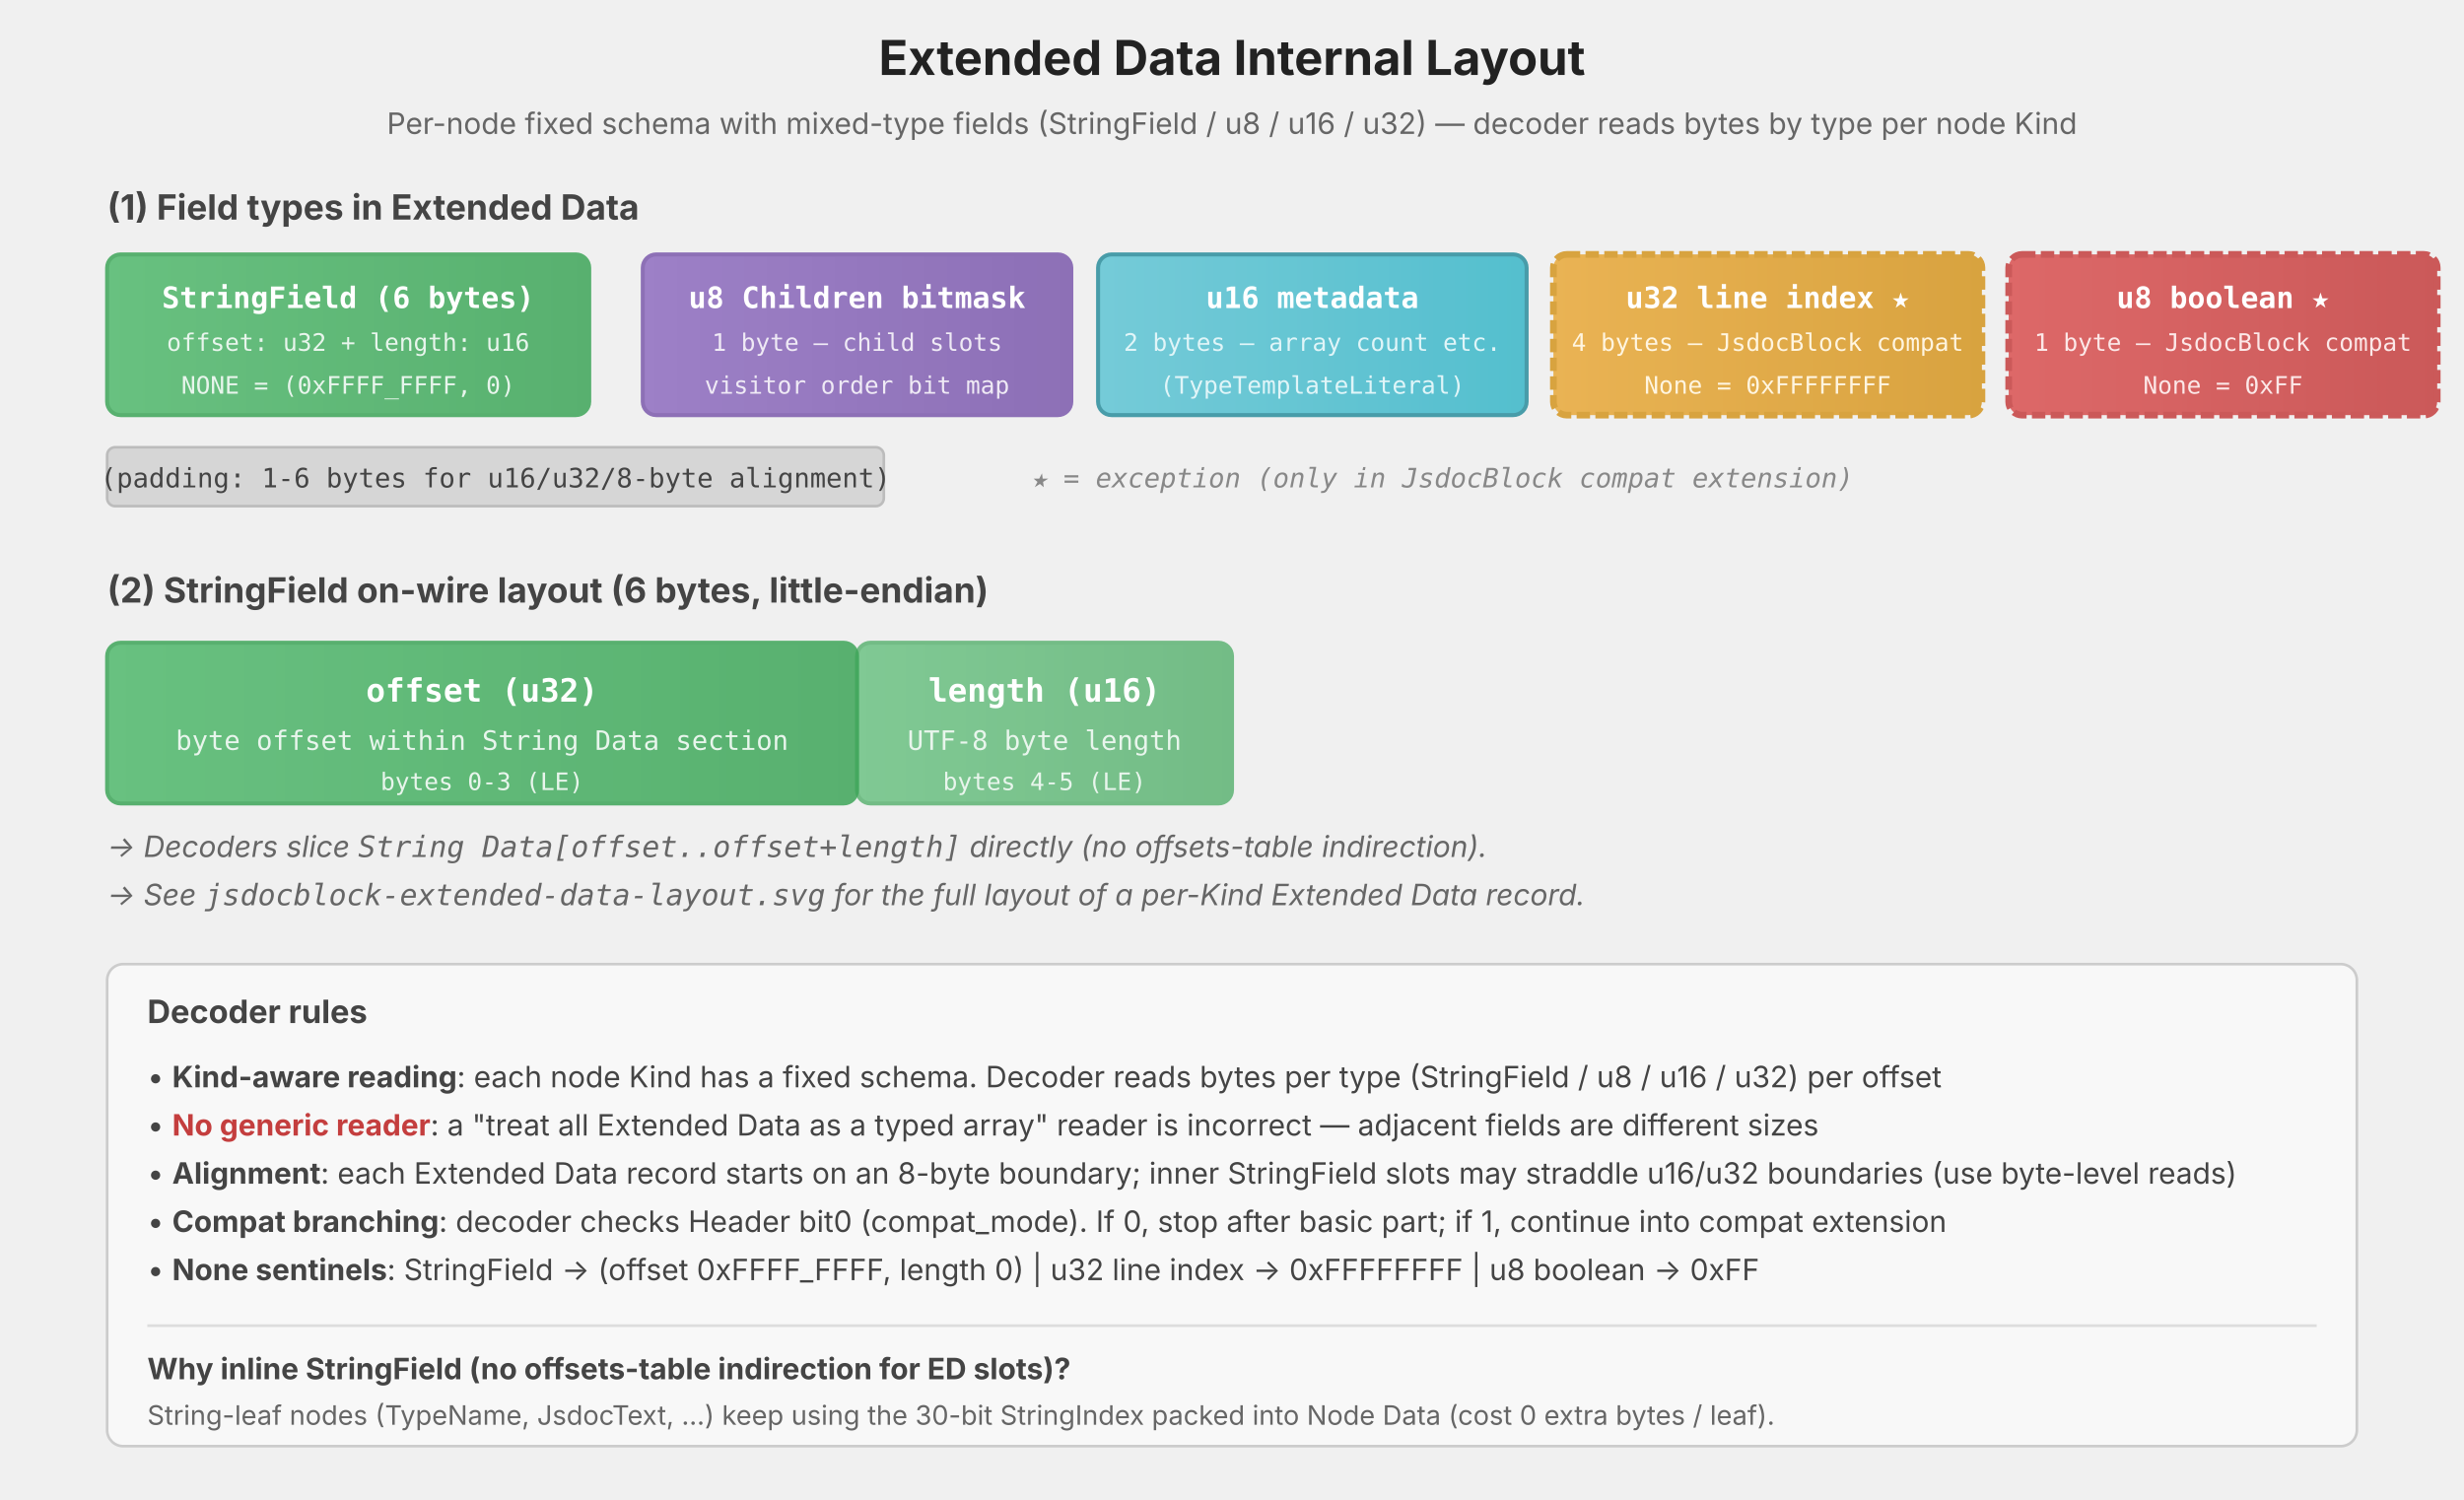
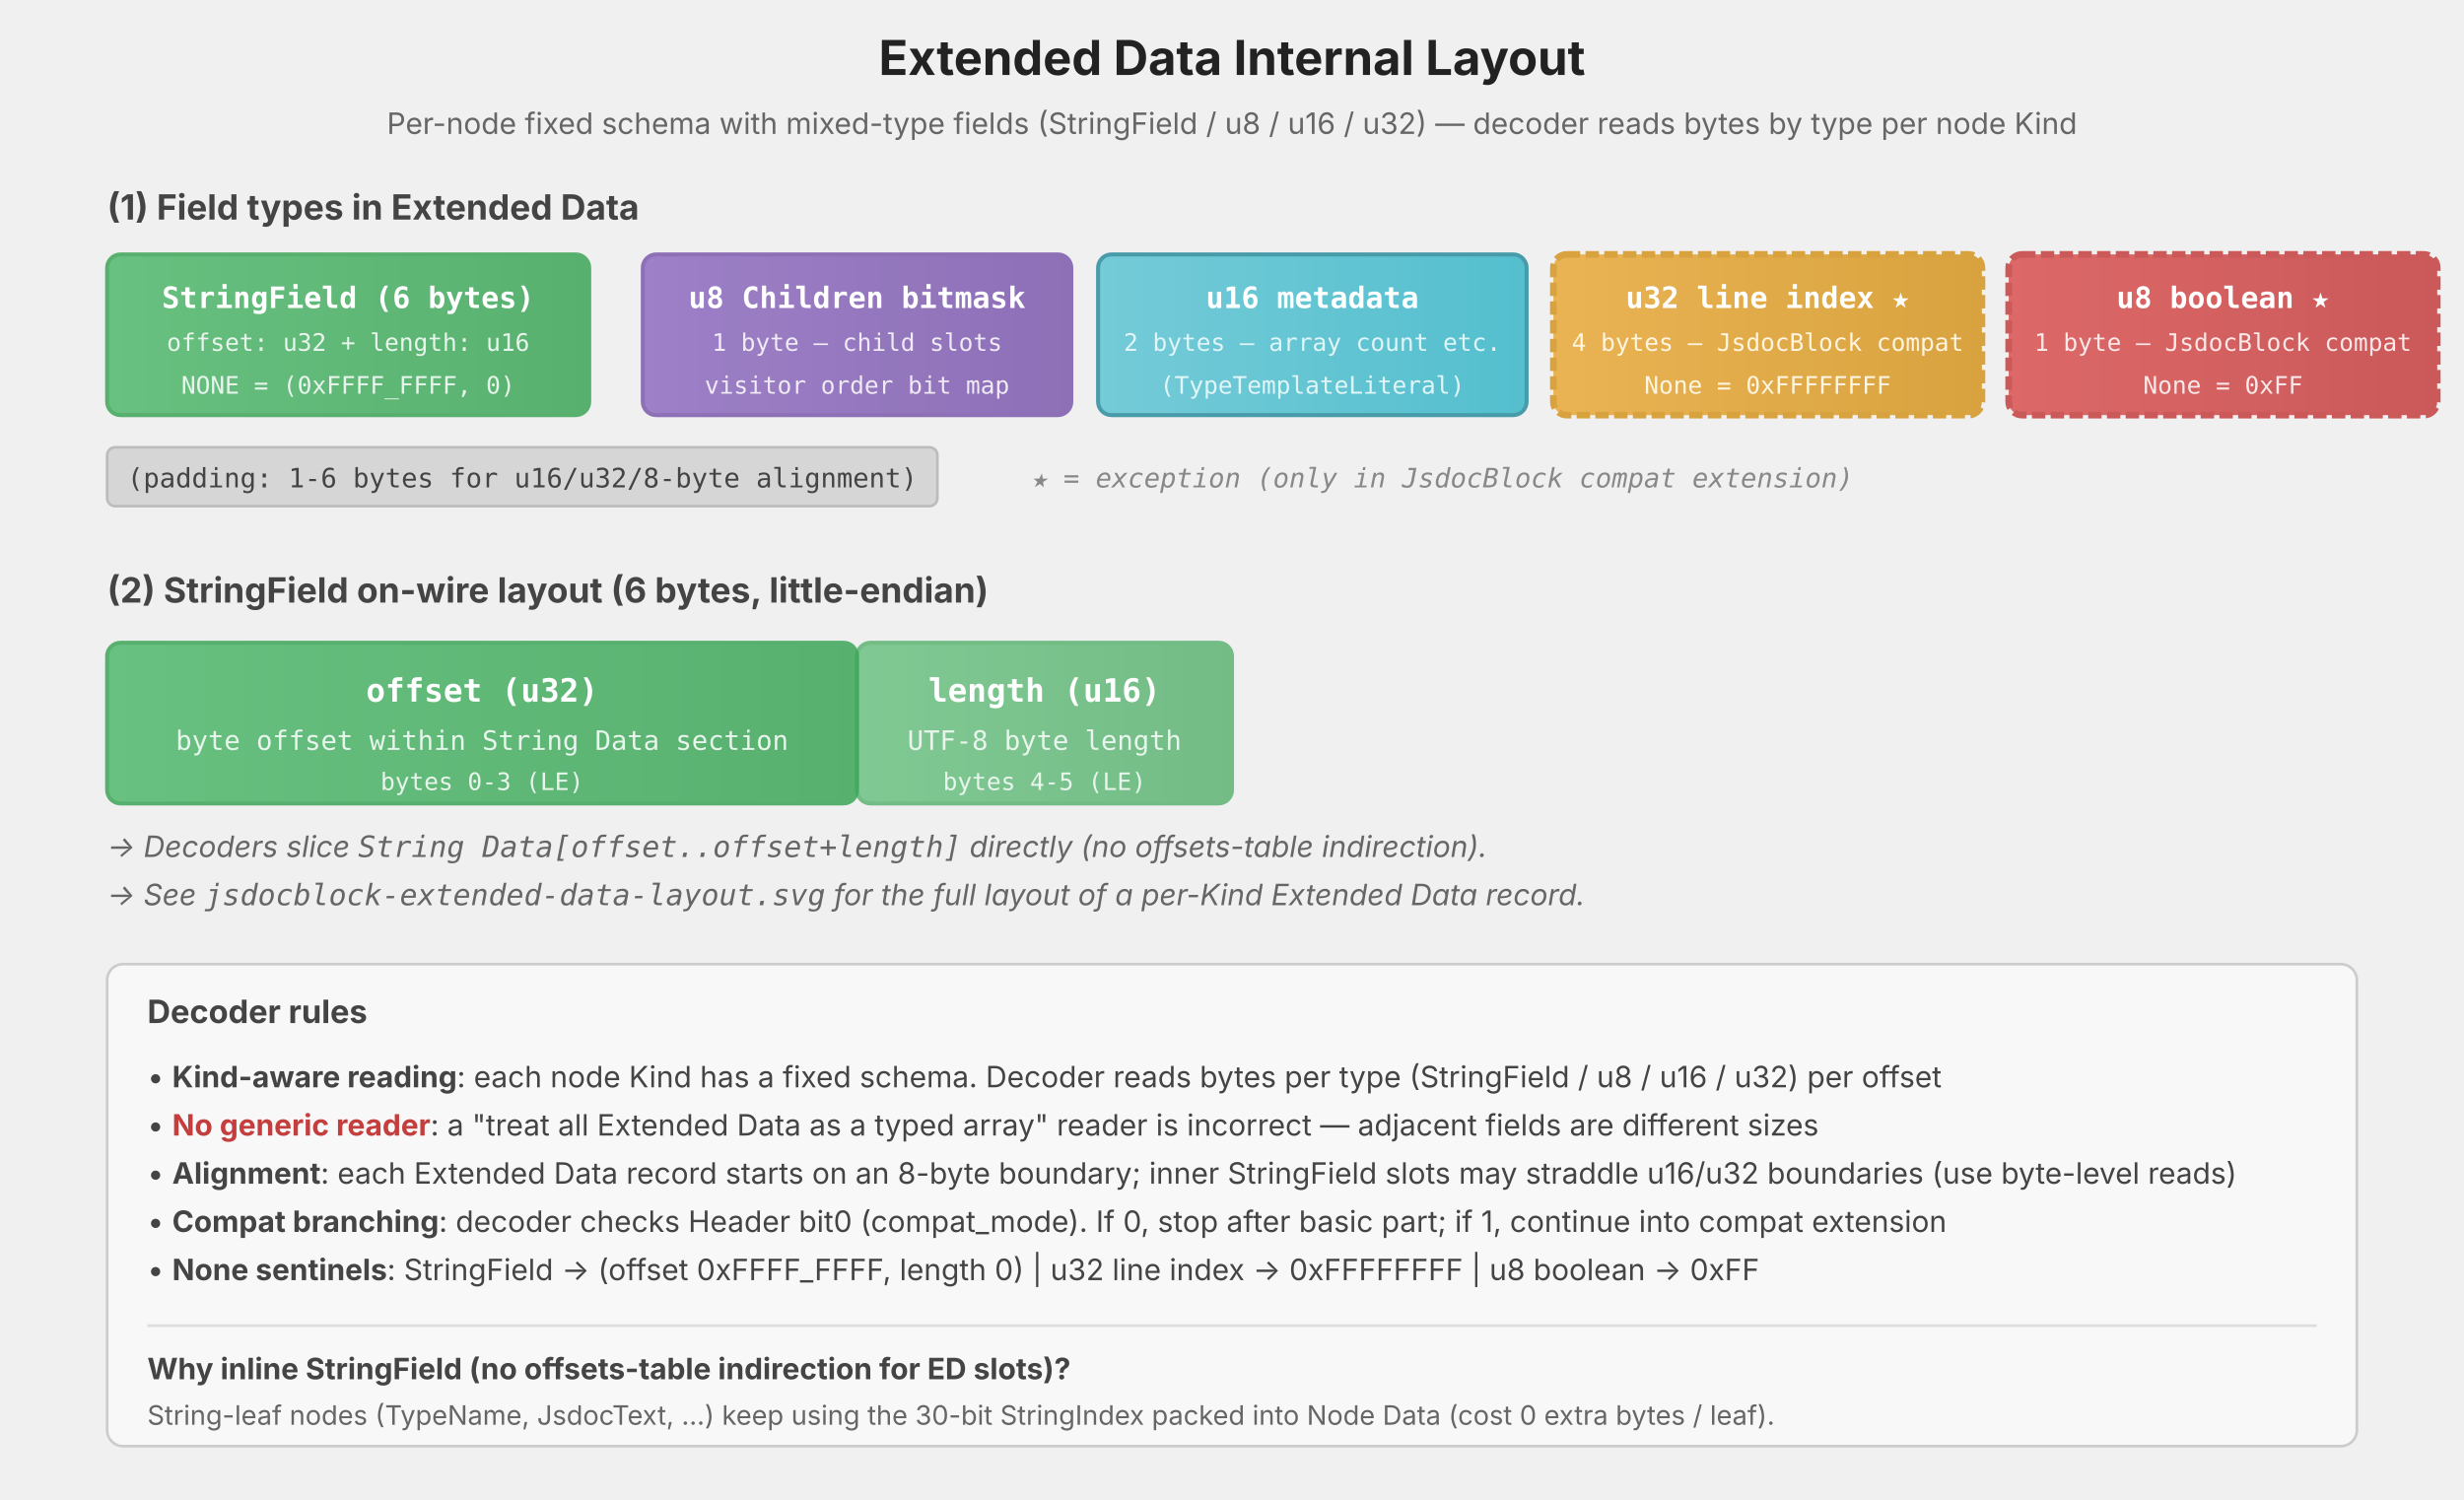
<svg xmlns="http://www.w3.org/2000/svg" viewBox="0 0 920 560" font-family="monospace" font-size="13">
  <defs>
    <linearGradient id="gStr" x1="0" y1="0" x2="1" y2="0">
      <stop offset="0%" stop-color="#50b86c" />
      <stop offset="100%" stop-color="#3da558" />
    </linearGradient>
    <linearGradient id="gBitmask" x1="0" y1="0" x2="1" y2="0">
      <stop offset="0%" stop-color="#8e6cbf" />
      <stop offset="100%" stop-color="#7b59ac" />
    </linearGradient>
    <linearGradient id="gMeta" x1="0" y1="0" x2="1" y2="0">
      <stop offset="0%" stop-color="#5fc4d3" />
      <stop offset="100%" stop-color="#38b6c8" />
    </linearGradient>
    <linearGradient id="gLine" x1="0" y1="0" x2="1" y2="0">
      <stop offset="0%" stop-color="#e8a838" />
      <stop offset="100%" stop-color="#d49520" />
    </linearGradient>
    <linearGradient id="gBool" x1="0" y1="0" x2="1" y2="0">
      <stop offset="0%" stop-color="#d95050" />
      <stop offset="100%" stop-color="#c43e3e" />
    </linearGradient>
  </defs>
  <text x="460" y="28" text-anchor="middle" font-size="18" font-weight="bold" fill="#222" font-family="-apple-system, system-ui, sans-serif">Extended Data Internal Layout</text>
  <text x="460" y="50" text-anchor="middle" font-size="11" fill="#666" font-family="-apple-system, system-ui, sans-serif">Per-node fixed schema with mixed-type fields (StringField / u8 / u16 / u32) — decoder reads bytes by type per node Kind</text>
  <text x="40" y="82" font-size="13" font-weight="bold" fill="#444" font-family="-apple-system, system-ui, sans-serif">(1) Field types in Extended Data</text>
  <g transform="translate(40, 95)">
    <rect width="180" height="60" rx="5" fill="url(#gStr)" opacity="0.85" stroke="#3da558" stroke-width="1.5" />
    <text x="90" y="20" text-anchor="middle" fill="#fff" font-size="11" font-weight="bold">StringField (6 bytes)</text>
    <text x="90" y="36" text-anchor="middle" fill="#e8f5ec" font-size="9">offset: u32 + length: u16</text>
    <text x="90" y="52" text-anchor="middle" fill="#e8f5ec" font-size="9">NONE = (0xFFFF_FFFF, 0)</text>
    <rect x="200" width="160" height="60" rx="5" fill="url(#gBitmask)" opacity="0.85" stroke="#7b59ac" stroke-width="1.5" />
    <text x="280" y="20" text-anchor="middle" fill="#fff" font-size="11" font-weight="bold">u8 Children bitmask</text>
    <text x="280" y="36" text-anchor="middle" fill="#efeaf5" font-size="9">1 byte — child slots</text>
    <text x="280" y="52" text-anchor="middle" fill="#efeaf5" font-size="9">visitor order bit map</text>
    <rect x="370" width="160" height="60" rx="5" fill="url(#gMeta)" opacity="0.85" stroke="#2a8d9c" stroke-width="1.5" />
    <text x="450" y="20" text-anchor="middle" fill="#fff" font-size="11" font-weight="bold">u16 metadata</text>
    <text x="450" y="36" text-anchor="middle" fill="#e0f5f8" font-size="9">2 bytes — array count etc.</text>
    <text x="450" y="52" text-anchor="middle" fill="#e0f5f8" font-size="9">(TypeTemplateLiteral)</text>
    <rect x="540" width="160" height="60" rx="5" fill="url(#gLine)" opacity="0.85" stroke="#d49520" stroke-width="2.5" stroke-dasharray="5,2" />
    <text x="620" y="20" text-anchor="middle" fill="#fff" font-size="11" font-weight="bold">u32 line index ★</text>
    <text x="620" y="36" text-anchor="middle" fill="#fff5e0" font-size="9">4 bytes — JsdocBlock compat</text>
    <text x="620" y="52" text-anchor="middle" fill="#fff5e0" font-size="9">None = 0xFFFFFFFF</text>
    <rect x="710" width="160" height="60" rx="5" fill="url(#gBool)" opacity="0.85" stroke="#c43e3e" stroke-width="2.5" stroke-dasharray="5,2" />
    <text x="790" y="20" text-anchor="middle" fill="#fff" font-size="11" font-weight="bold">u8 boolean ★</text>
    <text x="790" y="36" text-anchor="middle" fill="#fce8e8" font-size="9">1 byte — JsdocBlock compat</text>
    <text x="790" y="52" text-anchor="middle" fill="#fce8e8" font-size="9">None = 0xFF</text>
  </g>
  <g transform="translate(40, 167)">
-     <rect width="290" height="22" rx="3" fill="#bbb" opacity="0.5" stroke="#888" stroke-width="1" />
-     <text x="145" y="15" text-anchor="middle" fill="#444" font-size="10">(padding: 1-6 bytes for u16/u32/8-byte alignment)</text>
+     <rect width="310" height="22" rx="3" fill="#bbb" opacity="0.5" stroke="#888" stroke-width="1" />
+     <text x="155" y="15" text-anchor="middle" fill="#444" font-size="10">(padding: 1-6 bytes for u16/u32/8-byte alignment)</text>
    <text x="345" y="15" fill="#888" font-size="10" font-style="italic">★ = exception (only in JsdocBlock compat extension)</text>
  </g>
  <text x="40" y="225" font-size="13" font-weight="bold" fill="#444" font-family="-apple-system, system-ui, sans-serif">(2) StringField on-wire layout (6 bytes, little-endian)</text>
  <g transform="translate(40, 240)">
    <rect width="280" height="60" rx="5" fill="url(#gStr)" opacity="0.85" stroke="#3da558" stroke-width="1.5" />
    <text x="140" y="22" text-anchor="middle" fill="#fff" font-size="12" font-weight="bold">offset (u32)</text>
    <text x="140" y="40" text-anchor="middle" fill="#e8f5ec" font-size="10">byte offset within String Data section</text>
    <text x="140" y="55" text-anchor="middle" fill="#e8f5ec" font-size="9">bytes 0-3 (LE)</text>
    <rect x="280" width="140" height="60" rx="5" fill="url(#gStr)" opacity="0.7" stroke="#3da558" stroke-width="1.5" />
    <text x="350" y="22" text-anchor="middle" fill="#fff" font-size="12" font-weight="bold">length (u16)</text>
    <text x="350" y="40" text-anchor="middle" fill="#e8f5ec" font-size="10">UTF-8 byte length</text>
    <text x="350" y="55" text-anchor="middle" fill="#e8f5ec" font-size="9">bytes 4-5 (LE)</text>
  </g>
  <text x="40" y="320" font-size="11" fill="#666" font-style="italic" font-family="-apple-system, system-ui, sans-serif">→ Decoders slice <tspan font-family="monospace">String Data[offset..offset+length]</tspan> directly (no offsets-table indirection).</text>
  <text x="40" y="338" font-size="11" fill="#666" font-style="italic" font-family="-apple-system, system-ui, sans-serif">→ See <tspan font-family="monospace">jsdocblock-extended-data-layout.svg</tspan> for the full layout of a per-Kind Extended Data record.</text>
  <g transform="translate(40, 360)">
    <rect width="840" height="180" rx="6" fill="#f8f8f8" stroke="#ccc" stroke-width="1" />
    <text x="15" y="22" font-size="12" font-weight="bold" fill="#444" font-family="-apple-system, system-ui, sans-serif">Decoder rules</text>
    <text x="15" y="46" font-size="11" fill="#444" font-family="-apple-system, system-ui, sans-serif">• <tspan font-weight="bold">Kind-aware reading</tspan>: each node Kind has a fixed schema. Decoder reads bytes per type (StringField / u8 / u16 / u32) per offset</text>
    <text x="15" y="64" font-size="11" fill="#444" font-family="-apple-system, system-ui, sans-serif">• <tspan font-weight="bold" fill="#c43e3e">No generic reader</tspan>: a "treat all Extended Data as a typed array" reader is incorrect — adjacent fields are different sizes</text>
    <text x="15" y="82" font-size="11" fill="#444" font-family="-apple-system, system-ui, sans-serif">• <tspan font-weight="bold">Alignment</tspan>: each Extended Data record starts on an 8-byte boundary; inner StringField slots may straddle u16/u32 boundaries (use byte-level reads)</text>
    <text x="15" y="100" font-size="11" fill="#444" font-family="-apple-system, system-ui, sans-serif">• <tspan font-weight="bold">Compat branching</tspan>: decoder checks Header bit0 (compat_mode). If 0, stop after basic part; if 1, continue into compat extension</text>
    <text x="15" y="118" font-size="11" fill="#444" font-family="-apple-system, system-ui, sans-serif">• <tspan font-weight="bold">None sentinels</tspan>: StringField → (offset 0xFFFF_FFFF, length 0) | u32 line index → 0xFFFFFFFF | u8 boolean → 0xFF</text>
    <line x1="15" y1="135" x2="825" y2="135" stroke="#ddd" stroke-width="1" />
    <text x="15" y="155" font-size="11" font-weight="bold" fill="#444" font-family="-apple-system, system-ui, sans-serif">Why inline StringField (no offsets-table indirection for ED slots)?</text>
    <text x="15" y="172" font-size="10" fill="#666" font-family="-apple-system, system-ui, sans-serif">String-leaf nodes (TypeName, JsdocText, ...) keep using the 30-bit StringIndex packed into Node Data (cost 0 extra bytes / leaf).</text>
  </g>
</svg>
